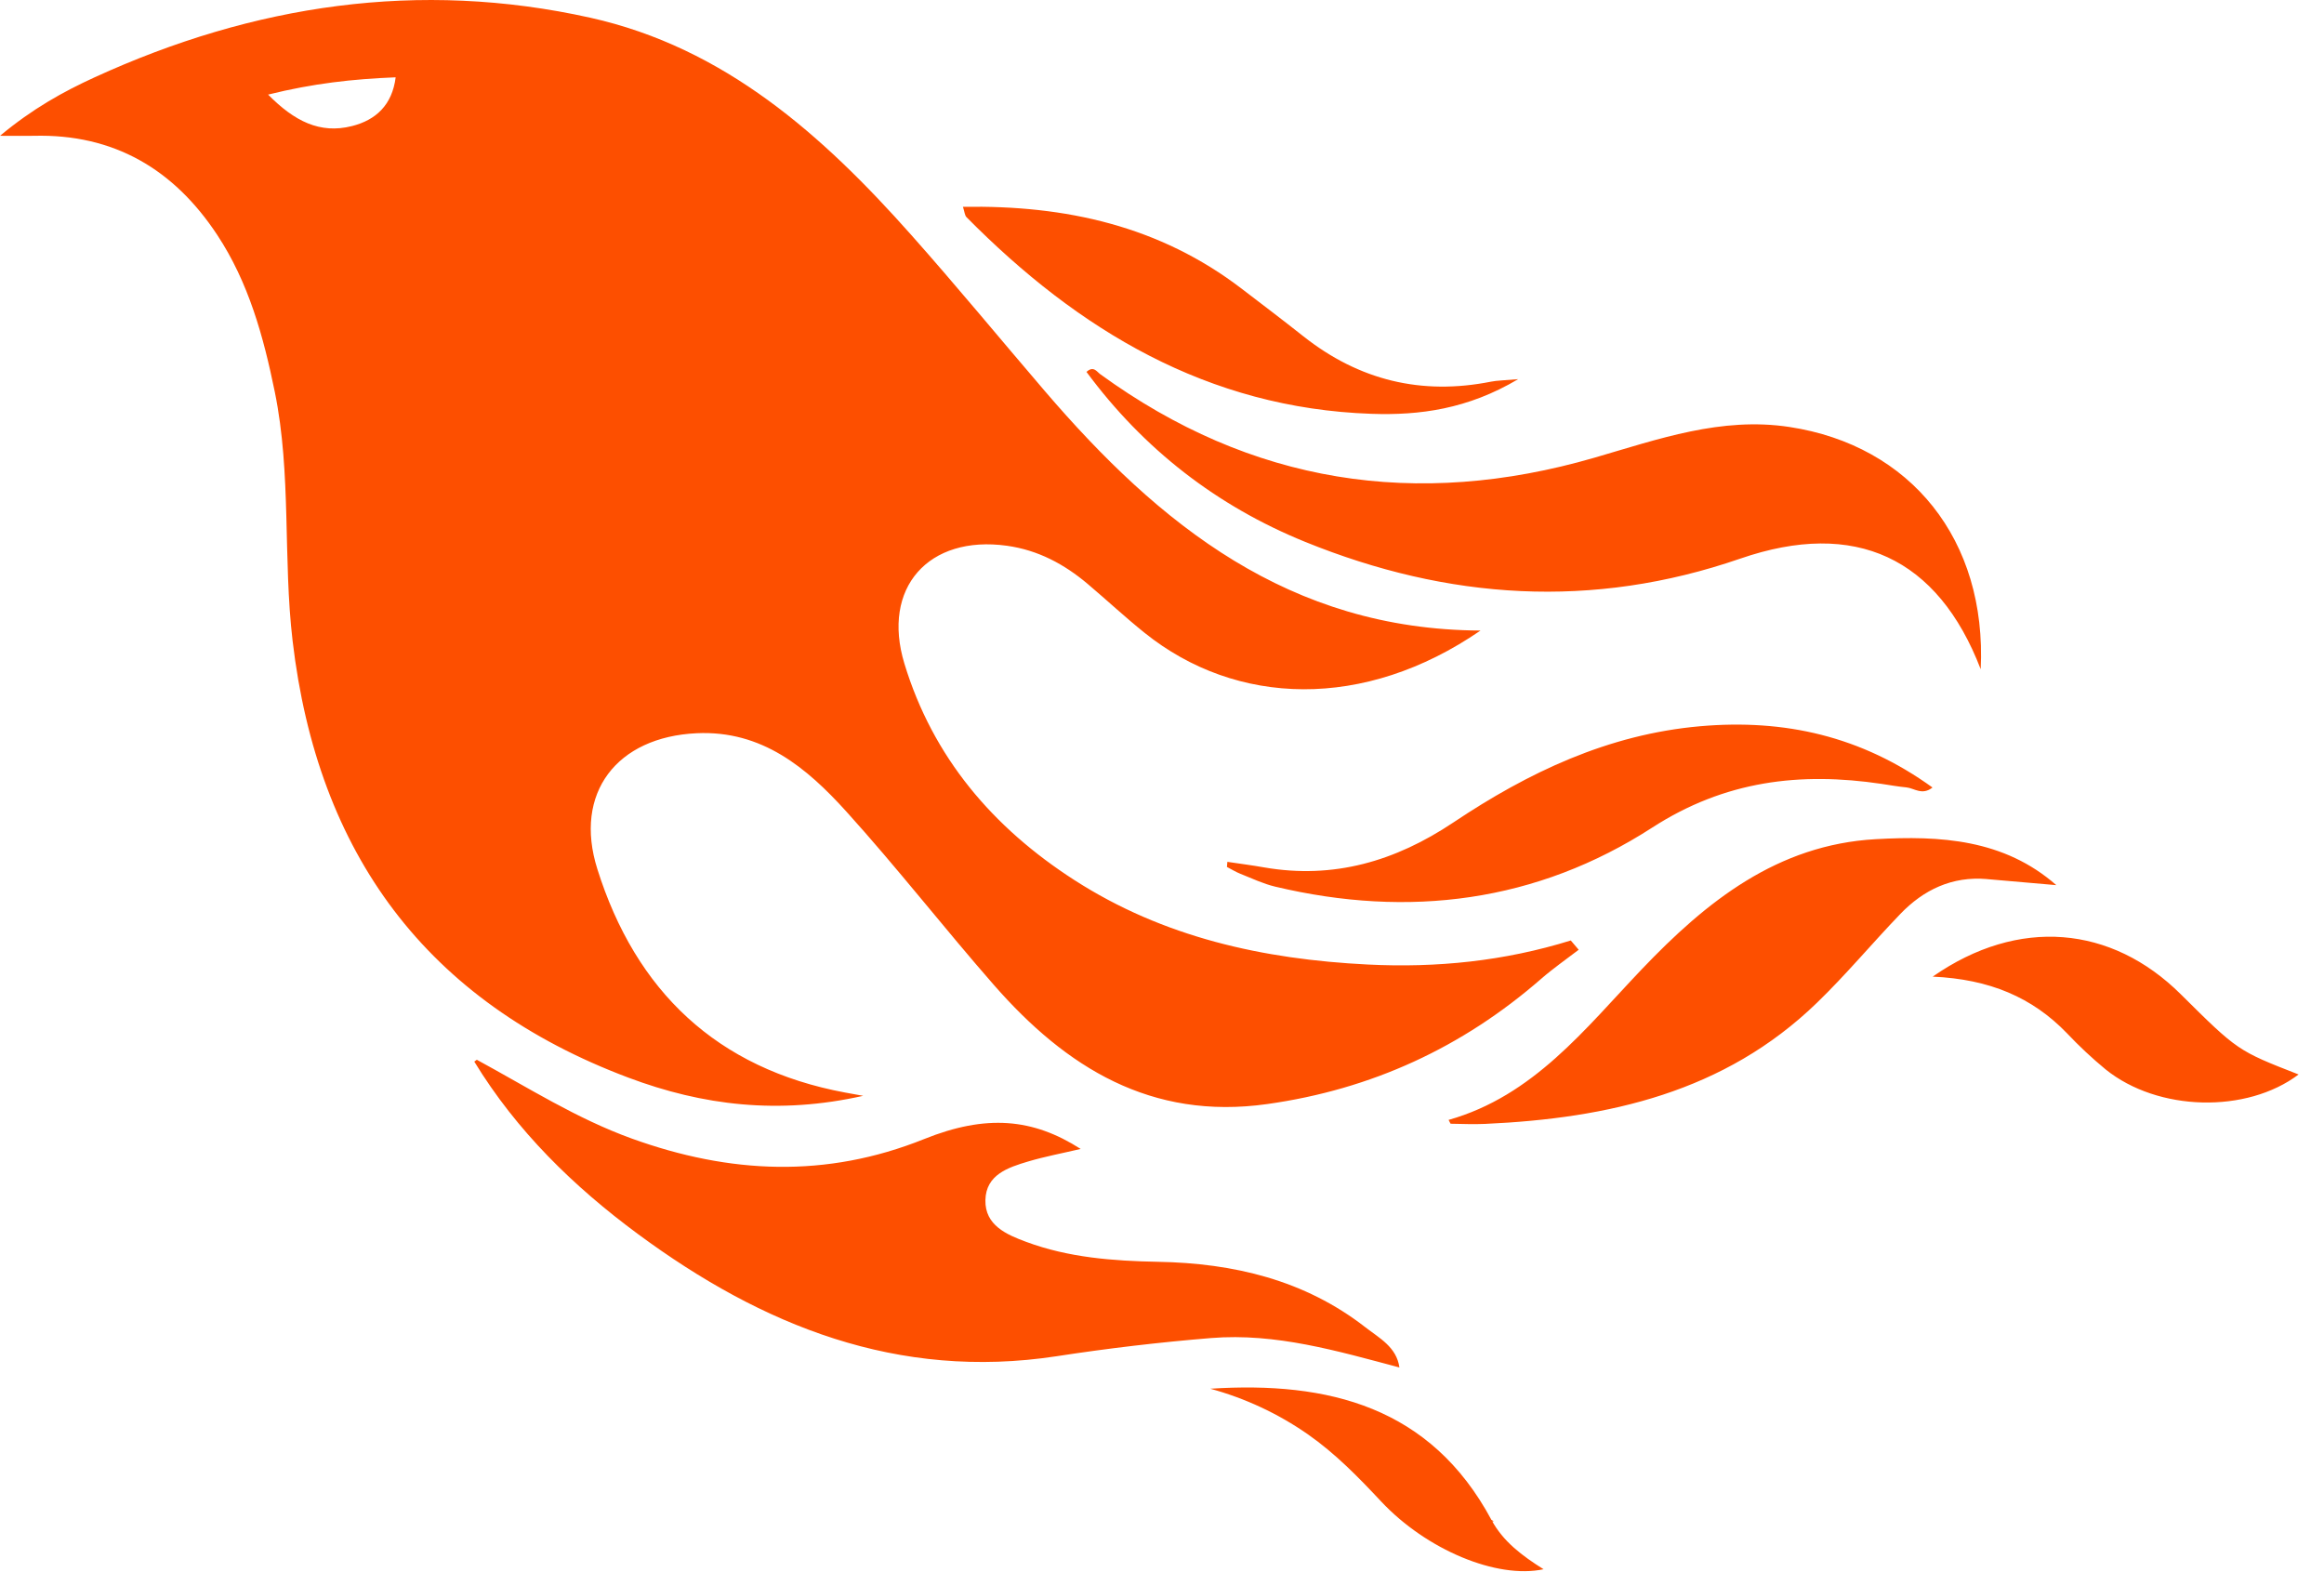
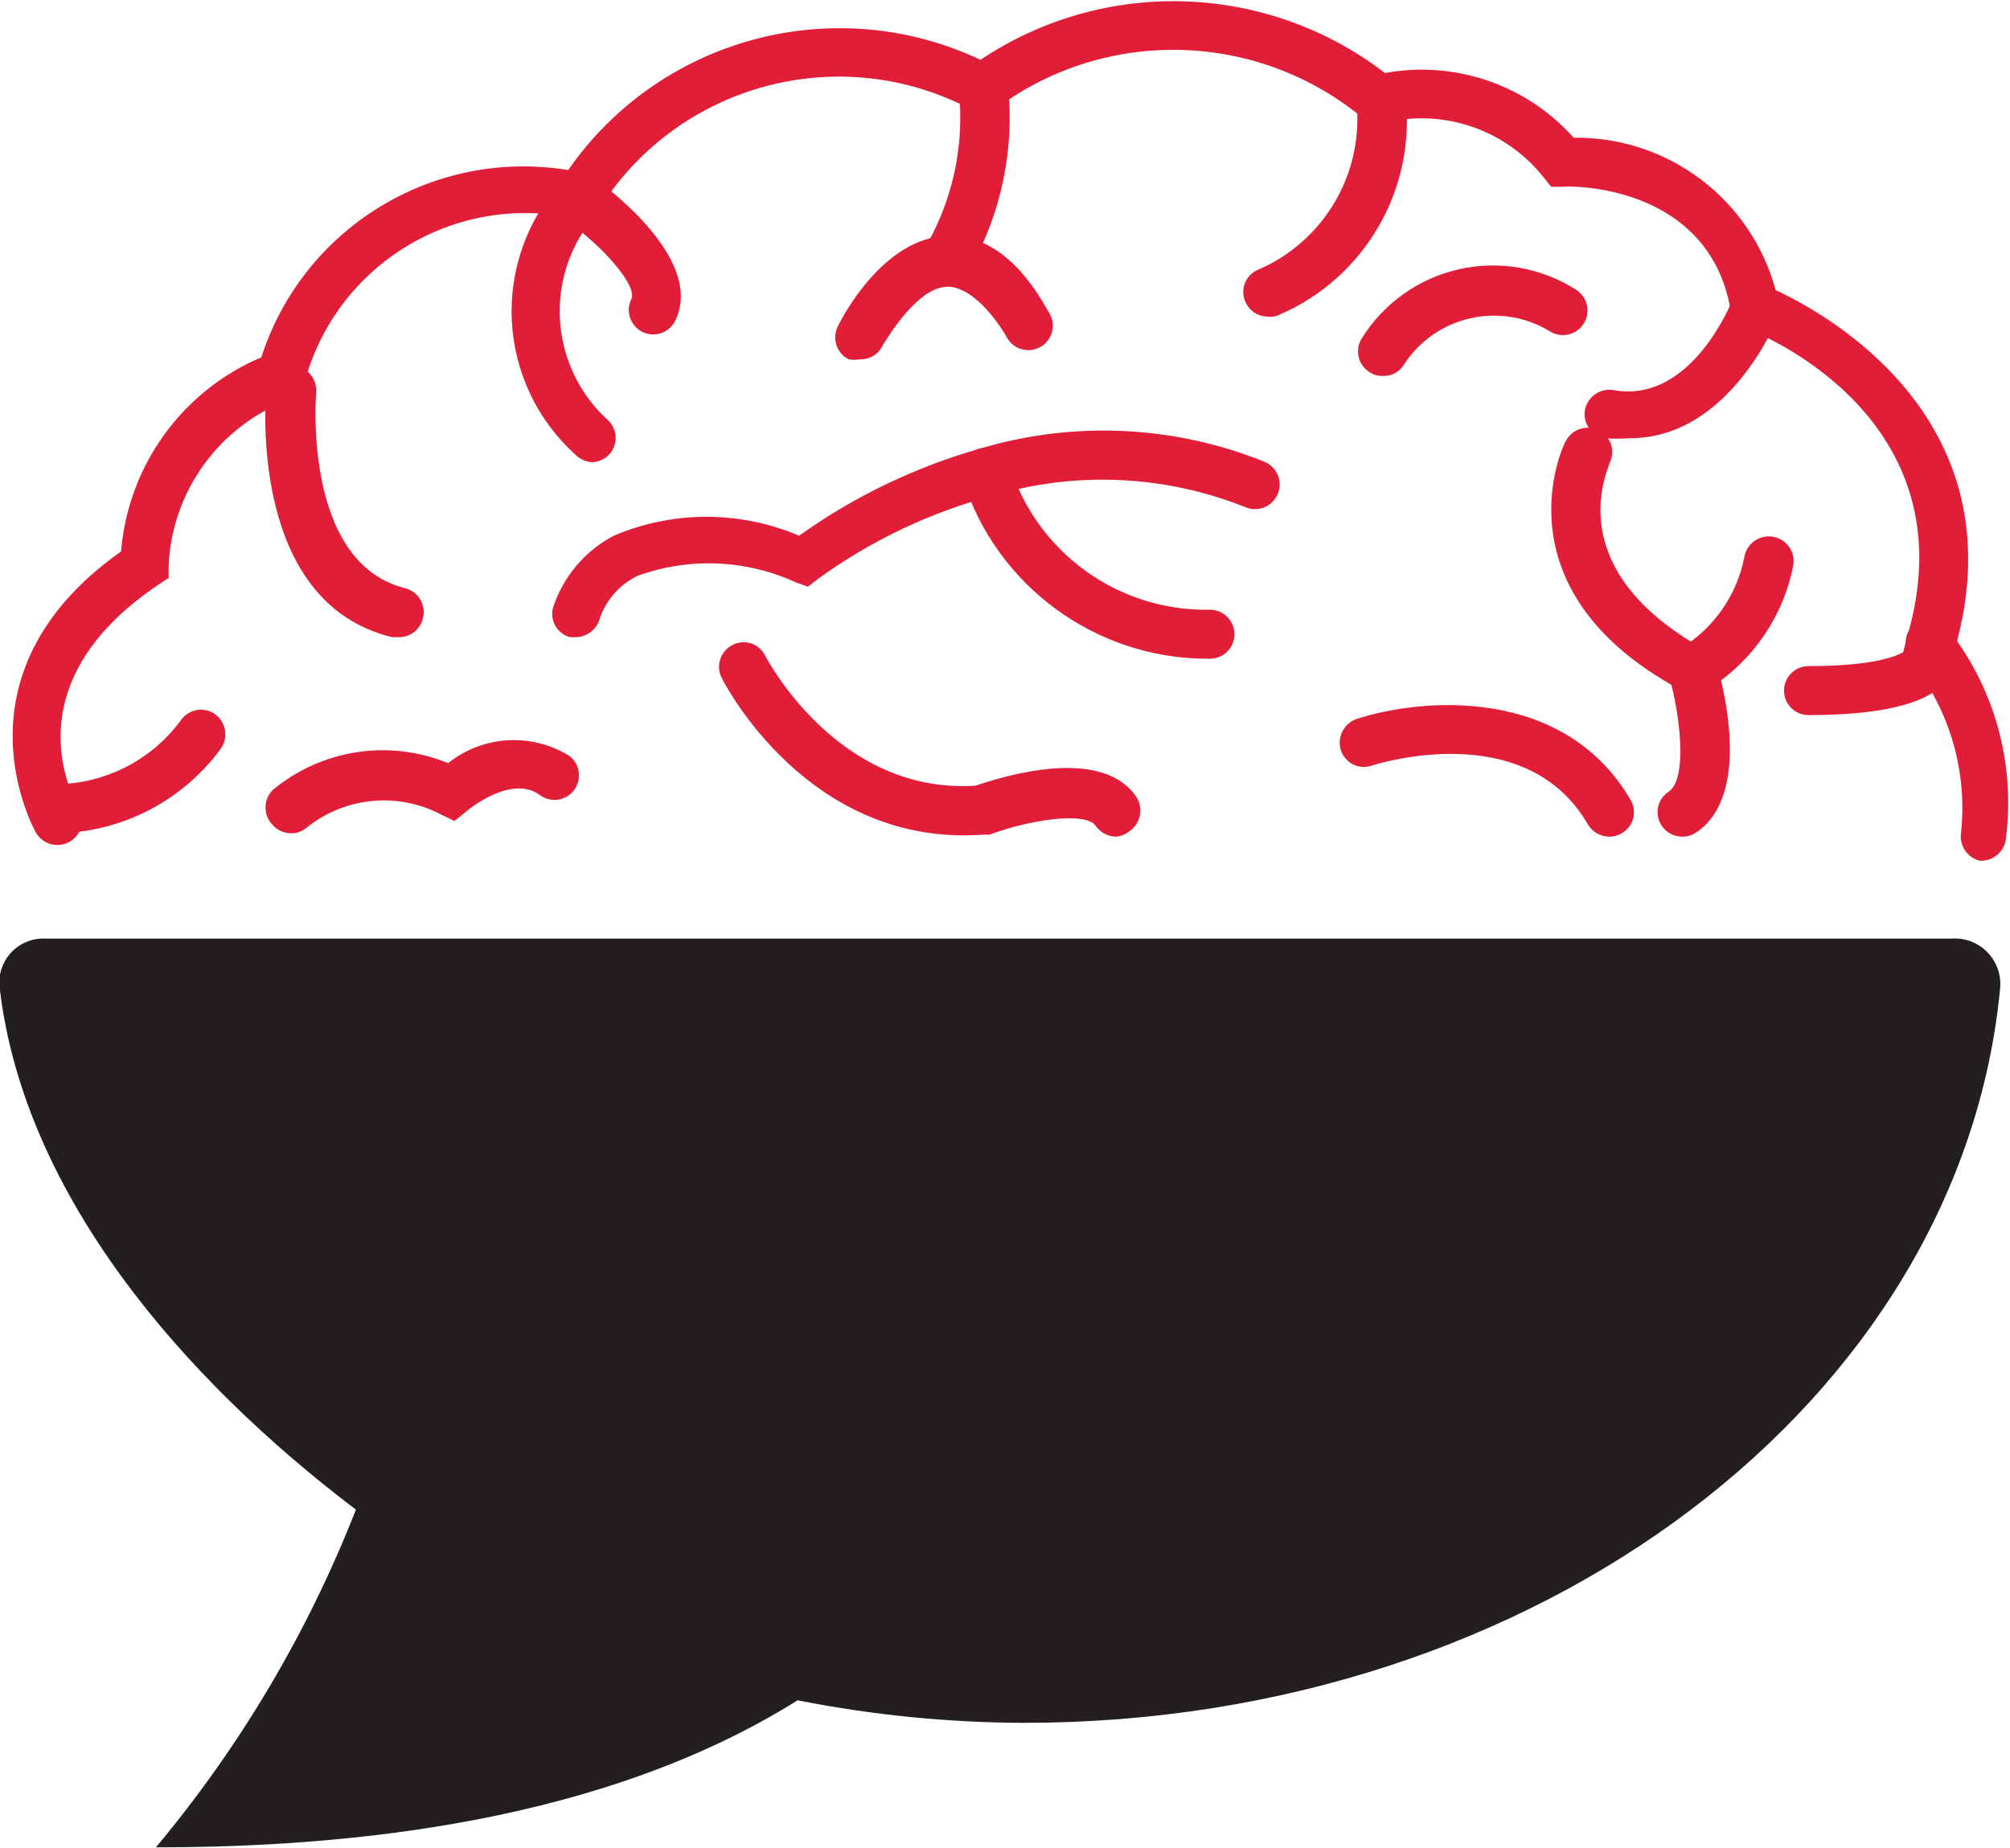
- <svg xmlns="http://www.w3.org/2000/svg" viewBox="0 0 71 48" fill="currentColor" aria-hidden="true">
-   <path d="m26.371 33.477-.552-.1c-3.92-.729-6.397-3.1-7.57-6.829-.733-2.324.597-4.035 3.035-4.148 1.995-.092 3.362 1.055 4.57 2.39 1.557 1.72 2.984 3.558 4.514 5.305 2.202 2.515 4.797 4.134 8.347 3.634 3.183-.448 5.958-1.725 8.371-3.828.363-.316.761-.592 1.144-.886l-.241-.284c-2.027.63-4.093.841-6.205.735-3.195-.16-6.24-.828-8.964-2.582-2.486-1.601-4.319-3.746-5.19-6.611-.704-2.315.736-3.934 3.135-3.6.948.133 1.746.56 2.463 1.165.583.493 1.143 1.015 1.738 1.493 2.8 2.25 6.712 2.375 10.265-.068-5.842-.026-9.817-3.24-13.308-7.313-1.366-1.594-2.7-3.216-4.095-4.785-2.698-3.036-5.692-5.71-9.79-6.623C12.8-.623 7.745.14 2.893 2.361 1.926 2.804.997 3.319 0 4.149c.494 0 .763.006 1.032 0 2.446-.064 4.28 1.023 5.602 3.024.962 1.457 1.415 3.104 1.761 4.798.513 2.515.247 5.078.544 7.605.761 6.494 4.08 11.026 10.26 13.346 2.267.852 4.591 1.135 7.172.555ZM10.751 3.852c-.976.246-1.756-.148-2.56-.962 1.377-.343 2.592-.476 3.897-.528-.107.848-.607 1.306-1.336 1.49Zm32.002 37.924c-.085-.626-.62-.901-1.04-1.228-1.857-1.446-4.03-1.958-6.333-2-1.375-.026-2.735-.128-4.031-.61-.595-.22-1.26-.505-1.244-1.272.015-.78.693-1 1.31-1.184.505-.15 1.026-.247 1.6-.382-1.46-.936-2.886-1.065-4.787-.3-2.993 1.202-5.943 1.06-8.926-.017-1.684-.608-3.179-1.563-4.735-2.408l-.077.057c1.29 2.115 3.034 3.817 5.004 5.271 3.793 2.8 7.936 4.471 12.784 3.73A66.714 66.714 0 0 1 37 40.877c1.98-.16 3.866.398 5.753.899Zm-9.14-30.345c-.105-.076-.206-.266-.42-.069 1.745 2.36 3.985 4.098 6.683 5.193 4.354 1.767 8.773 2.07 13.293.51 3.51-1.21 6.033-.028 7.343 3.38.19-3.955-2.137-6.837-5.843-7.401-2.084-.318-4.01.373-5.962.94-5.434 1.575-10.485.798-15.094-2.553Zm27.085 15.425c.708.059 1.416.123 2.124.185-1.6-1.405-3.55-1.517-5.523-1.404-3.003.17-5.167 1.903-7.14 3.972-1.739 1.824-3.31 3.87-5.903 4.604.043.078.054.117.066.117.35.005.699.021 1.047.005 3.768-.17 7.317-.965 10.14-3.7.89-.86 1.685-1.817 2.544-2.71.716-.746 1.584-1.159 2.645-1.07Zm-8.753-4.67c-2.812.246-5.254 1.409-7.548 2.943-1.766 1.18-3.654 1.738-5.776 1.37-.374-.066-.75-.114-1.124-.17l-.013.156c.135.07.265.151.405.207.354.14.702.308 1.07.395 4.083.971 7.992.474 11.516-1.803 2.221-1.435 4.521-1.707 7.013-1.336.252.038.503.083.756.107.234.022.479.255.795.003-2.179-1.574-4.526-2.096-7.094-1.872Zm-10.049-9.544c1.475.051 2.943-.142 4.486-1.059-.452.04-.643.04-.827.076-2.126.424-4.033-.04-5.733-1.383-.623-.493-1.257-.974-1.889-1.457-2.503-1.914-5.374-2.555-8.514-2.5.05.154.054.26.108.315 3.417 3.455 7.371 5.836 12.369 6.008Zm24.727 17.731c-2.114-2.097-4.952-2.367-7.578-.537 1.738.078 3.043.632 4.101 1.728a13 13 0 0 0 1.182 1.106c1.6 1.29 4.311 1.352 5.896.155-1.861-.726-1.861-.726-3.601-2.452Zm-21.058 16.06c-1.858-3.46-4.981-4.24-8.59-4.008a9.667 9.667 0 0 1 2.977 1.39c.84.586 1.547 1.311 2.243 2.055 1.38 1.473 3.534 2.376 4.962 2.07-.656-.412-1.238-.848-1.592-1.507Zl-.006.006-.036-.004.021.018.012.053Za.127.127 0 0 0 .015.043c.005.008.038 0 .058-.002Zl-.008.01.005.026.024.014Z" fill="#FD4F00" />
+ <svg xmlns="http://www.w3.org/2000/svg" viewBox="0 0 41 37.69">
+   <defs>
+     <style>
+       .cls-1 {
+         fill: #231f20;
+       }
+ 
+       .cls-2 {
+         fill: #e11d38;
+       }
+     </style>
+   </defs>
+   <g id="Layer_2" data-name="Layer 2">
+     <g id="Layer_1-2" data-name="Layer 1">
+       <path class="cls-1" d="M0,20.21c.51,4.17,3.71,7.9,7.26,10.59a24.89,24.89,0,0,1-4.08,6.89c4,0,9.13-.52,13.09-3a24.13,24.13,0,0,0,4.62.46c10.52,0,19.12-6.6,19.91-15a.93.93,0,0,0-1-1H.94A.9.9,0,0,0,0,20.21Z" />
+       <path class="cls-2" d="M40.45,17.56h-.07A.51.51,0,0,1,40,17a4.78,4.78,0,0,0-1-3.48l-.18-.21L38.9,13c1.33-4.51-3.09-6.23-3.28-6.3l-.27-.1-.05-.28C34.85,3.74,32,3.79,31.89,3.81h-.25l-.16-.2a3.18,3.18,0,0,0-3.22-1.11L28,2.57l-.2-.16a6.06,6.06,0,0,0-7.45-.22l-.25.19-.28-.14a5.77,5.77,0,0,0-7.58,2l-.18.28-.33-.06A4.66,4.66,0,0,0,6.21,7.81l-.07.26-.26.09a3.8,3.8,0,0,0-2.44,3.37v.26l-.21.14C.15,14,1.54,16.36,1.6,16.47A.5.5,0,0,1,.74,17s-1.86-3.21,1.73-5.75A4.72,4.72,0,0,1,5.33,7.29a5.62,5.62,0,0,1,6.26-3.82A6.74,6.74,0,0,1,20,1.22a7.08,7.08,0,0,1,8.25.27,4.15,4.15,0,0,1,3.85,1.32,4.21,4.21,0,0,1,4.12,3.11c1.06.49,4.89,2.62,3.7,7.16a5.73,5.73,0,0,1,1,4A.51.51,0,0,1,40.45,17.56Z" />
+       <path class="cls-2" d="M19.36,5.7a.51.51,0,0,1-.42-.77,5.26,5.26,0,0,0,.62-3.07.5.5,0,1,1,1-.13,6.29,6.29,0,0,1-.76,3.73A.52.52,0,0,1,19.36,5.7Z" />
+       <path class="cls-2" d="M12.09,9.43a.52.52,0,0,1-.36-.16,3.94,3.94,0,0,1-.27-5.57l.3-.33.36.26c.38.28,2.25,1.71,1.65,2.92a.5.5,0,0,1-.67.22.5.5,0,0,1-.22-.67c.1-.21-.34-.81-1-1.35a3,3,0,0,0,.53,3.83.5.5,0,0,1,0,.71A.52.52,0,0,1,12.09,9.43Z" />
+       <path class="cls-2" d="M25.86,6.46a.5.5,0,0,1-.46-.31.49.49,0,0,1,.27-.65,3.35,3.35,0,0,0,2-3.42.5.5,0,1,1,1-.11,4.31,4.31,0,0,1-2.57,4.45A.41.41,0,0,1,25.86,6.46Z" />
+       <path class="cls-2" d="M36.89,14.59a.5.5,0,0,1-.5-.5.5.5,0,0,1,.5-.5c1.48,0,1.9-.25,2-.33a.51.51,0,0,1,1-.28.88.88,0,0,1-.09.8c-.36.54-1.27.8-2.86.81Z" />
+       <path class="cls-2" d="M33.25,8.94a3.15,3.15,0,0,1-.52,0,.5.5,0,0,1-.4-.58.51.51,0,0,1,.59-.4c1.58.28,2.4-1.8,2.41-1.82a.5.5,0,0,1,.93.36C36.22,6.56,35.27,8.94,33.25,8.94Z" />
+       <path class="cls-2" d="M8.14,13H8c-2.94-.71-2.58-4.87-2.57-5.05A.5.5,0,0,1,6,7.46.51.51,0,0,1,6.45,8s-.3,3.47,1.81,4a.5.5,0,0,1,.37.6A.5.5,0,0,1,8.14,13Z" />
+       <path class="cls-2" d="M1.18,17H1.09a.51.51,0,0,1-.47-.53A.52.52,0,0,1,1.15,16,3.2,3.2,0,0,0,3.7,14.68a.5.5,0,0,1,.7-.1.51.51,0,0,1,.1.7A4.22,4.22,0,0,1,1.18,17Z" />
+       <path class="cls-2" d="M5.93,17a.5.5,0,0,1-.37-.17.51.51,0,0,1,0-.71,3.51,3.51,0,0,1,3.58-.55,2.15,2.15,0,0,1,2.47-.15.5.5,0,0,1-.6.8c-.58-.43-1.47.31-1.48.32l-.26.21L9,16.62a2.51,2.51,0,0,0-2.75.27A.46.46,0,0,1,5.93,17Z" />
+       <path class="cls-2" d="M22.77,17.07a.52.52,0,0,1-.42-.22c-.19-.29-1.31-.14-2.17.18l-.14,0c-3.54.25-5.25-3.06-5.32-3.2a.5.5,0,0,1,.22-.67.49.49,0,0,1,.67.22c.06.11,1.5,2.83,4.29,2.65.56-.19,2.57-.82,3.28.23a.51.51,0,0,1-.13.69A.51.51,0,0,1,22.77,17.07Z" />
+       <path class="cls-2" d="M32.83,17.07a.51.51,0,0,1-.44-.25c-1.27-2.19-4.28-1.24-4.41-1.2a.49.49,0,0,1-.63-.32.51.51,0,0,1,.32-.63c1.34-.44,4.24-.67,5.59,1.65a.49.49,0,0,1-.18.68A.47.47,0,0,1,32.83,17.07Z" />
+       <path class="cls-2" d="M34.51,14.2l-.24-.13C30.44,12,31.92,9,31.94,9a.5.5,0,0,1,.67-.22.49.49,0,0,1,.22.67h0c0,.09-1,2,1.66,3.64a2.81,2.81,0,0,0,1.09-1.72.5.5,0,0,1,1,.16,3.84,3.84,0,0,1-1.82,2.58Z" />
+       <path class="cls-2" d="M34.31,17.07a.51.51,0,0,1-.42-.23.5.5,0,0,1,.15-.69c.38-.25.24-1.56,0-2.37a.51.51,0,0,1,.34-.62.5.5,0,0,1,.62.33c.14.45.75,2.74-.41,3.5A.5.5,0,0,1,34.31,17.07Z" />
+       <path class="cls-2" d="M11.76,13l-.13,0a.49.49,0,0,1-.35-.6,2.55,2.55,0,0,1,1.24-1.47,4.82,4.82,0,0,1,3.78,0A12,12,0,0,1,20,9.15a8.79,8.79,0,0,1,5.79.27.5.5,0,1,1-.38.93,7.85,7.85,0,0,0-5.15-.24A10.86,10.86,0,0,0,16.7,11.8l-.22.17-.25-.09A4.26,4.26,0,0,0,13,11.75a1.52,1.52,0,0,0-.76.85A.52.52,0,0,1,11.76,13Z" />
+       <path class="cls-2" d="M24.63,13.44h0a5.24,5.24,0,0,1-5-3.69.49.49,0,0,1,.36-.6.5.5,0,0,1,.61.36h0a4.19,4.19,0,0,0,4.08,2.93.5.5,0,0,1,0,1Z" />
+       <path class="cls-2" d="M28.2,7.67a.47.47,0,0,1-.27-.08.5.5,0,0,1-.15-.69,3.15,3.15,0,0,1,4.35-1,.5.5,0,0,1-.5.87,2.19,2.19,0,0,0-3,.68A.48.48,0,0,1,28.2,7.67Z" />
+       <path class="cls-2" d="M17.54,7.33a.59.59,0,0,1-.23,0,.5.5,0,0,1-.22-.67c.09-.19.93-1.81,2.24-1.85h.05c.75,0,1.44.52,2,1.54a.5.5,0,1,1-.86.5c-.29-.48-.75-1-1.19-1-.6,0-1.21,1-1.38,1.29A.49.49,0,0,1,17.54,7.33Z" />
+     </g>
+   </g>
</svg>
